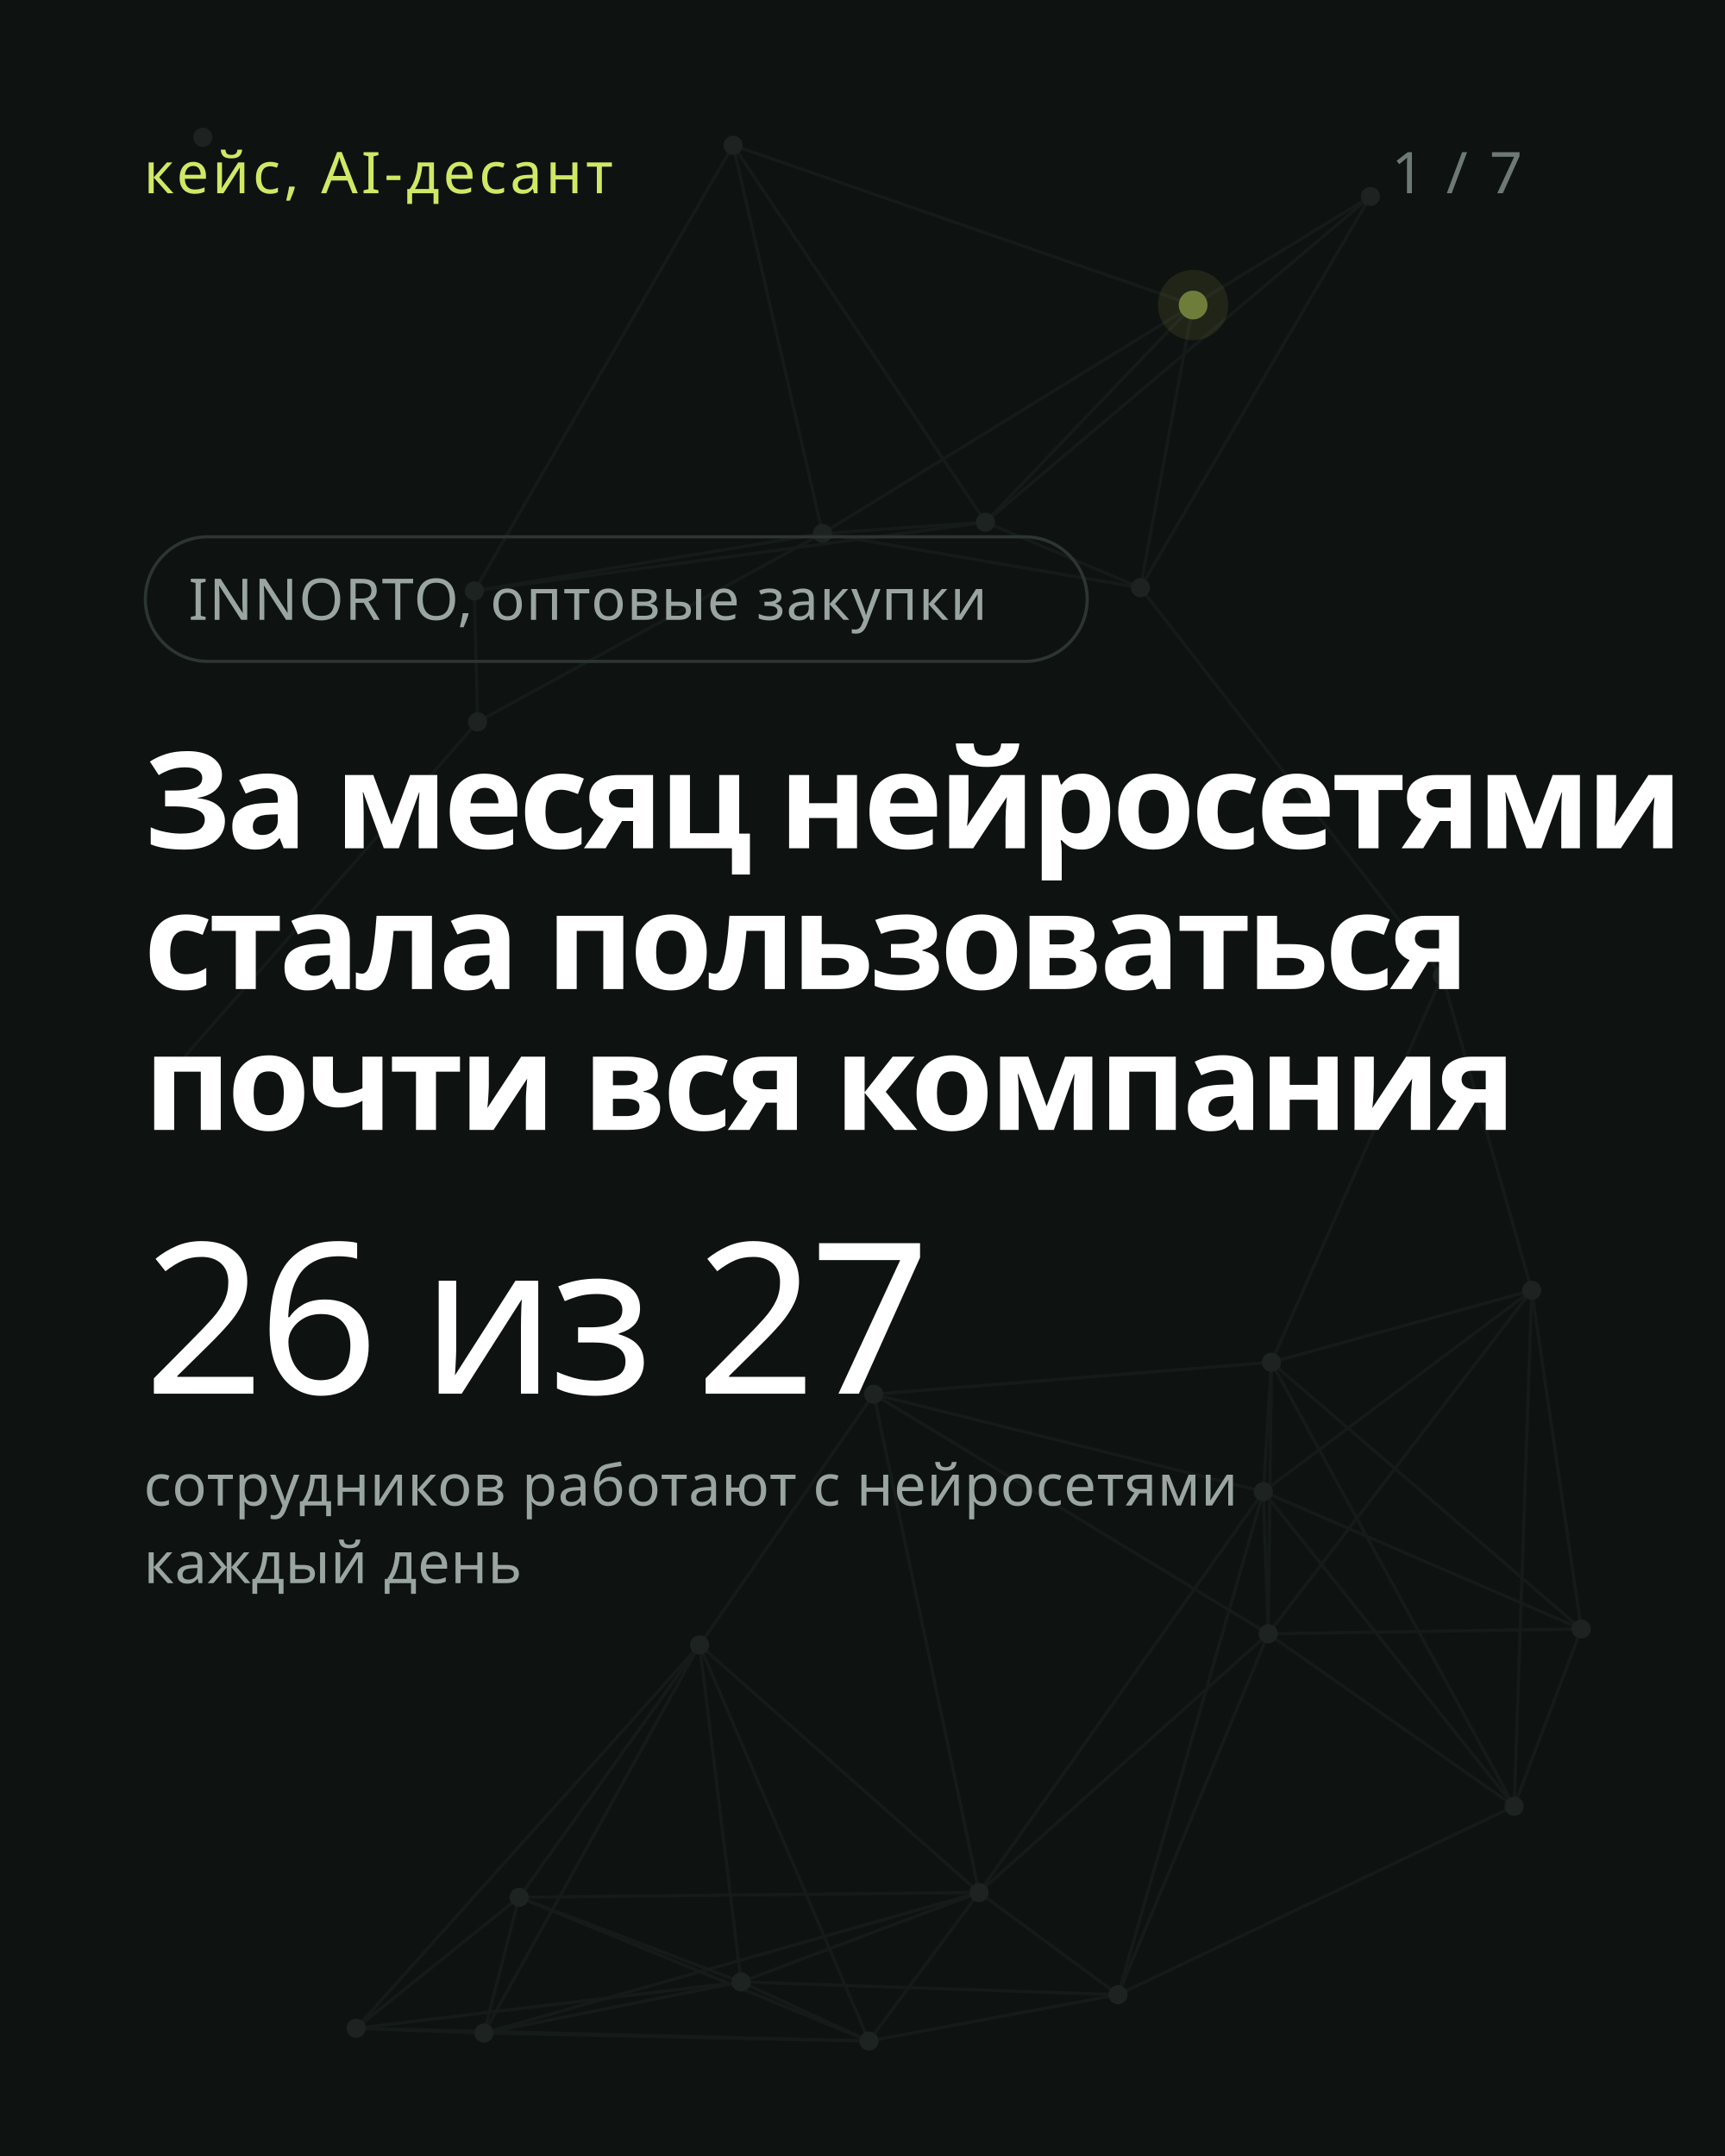
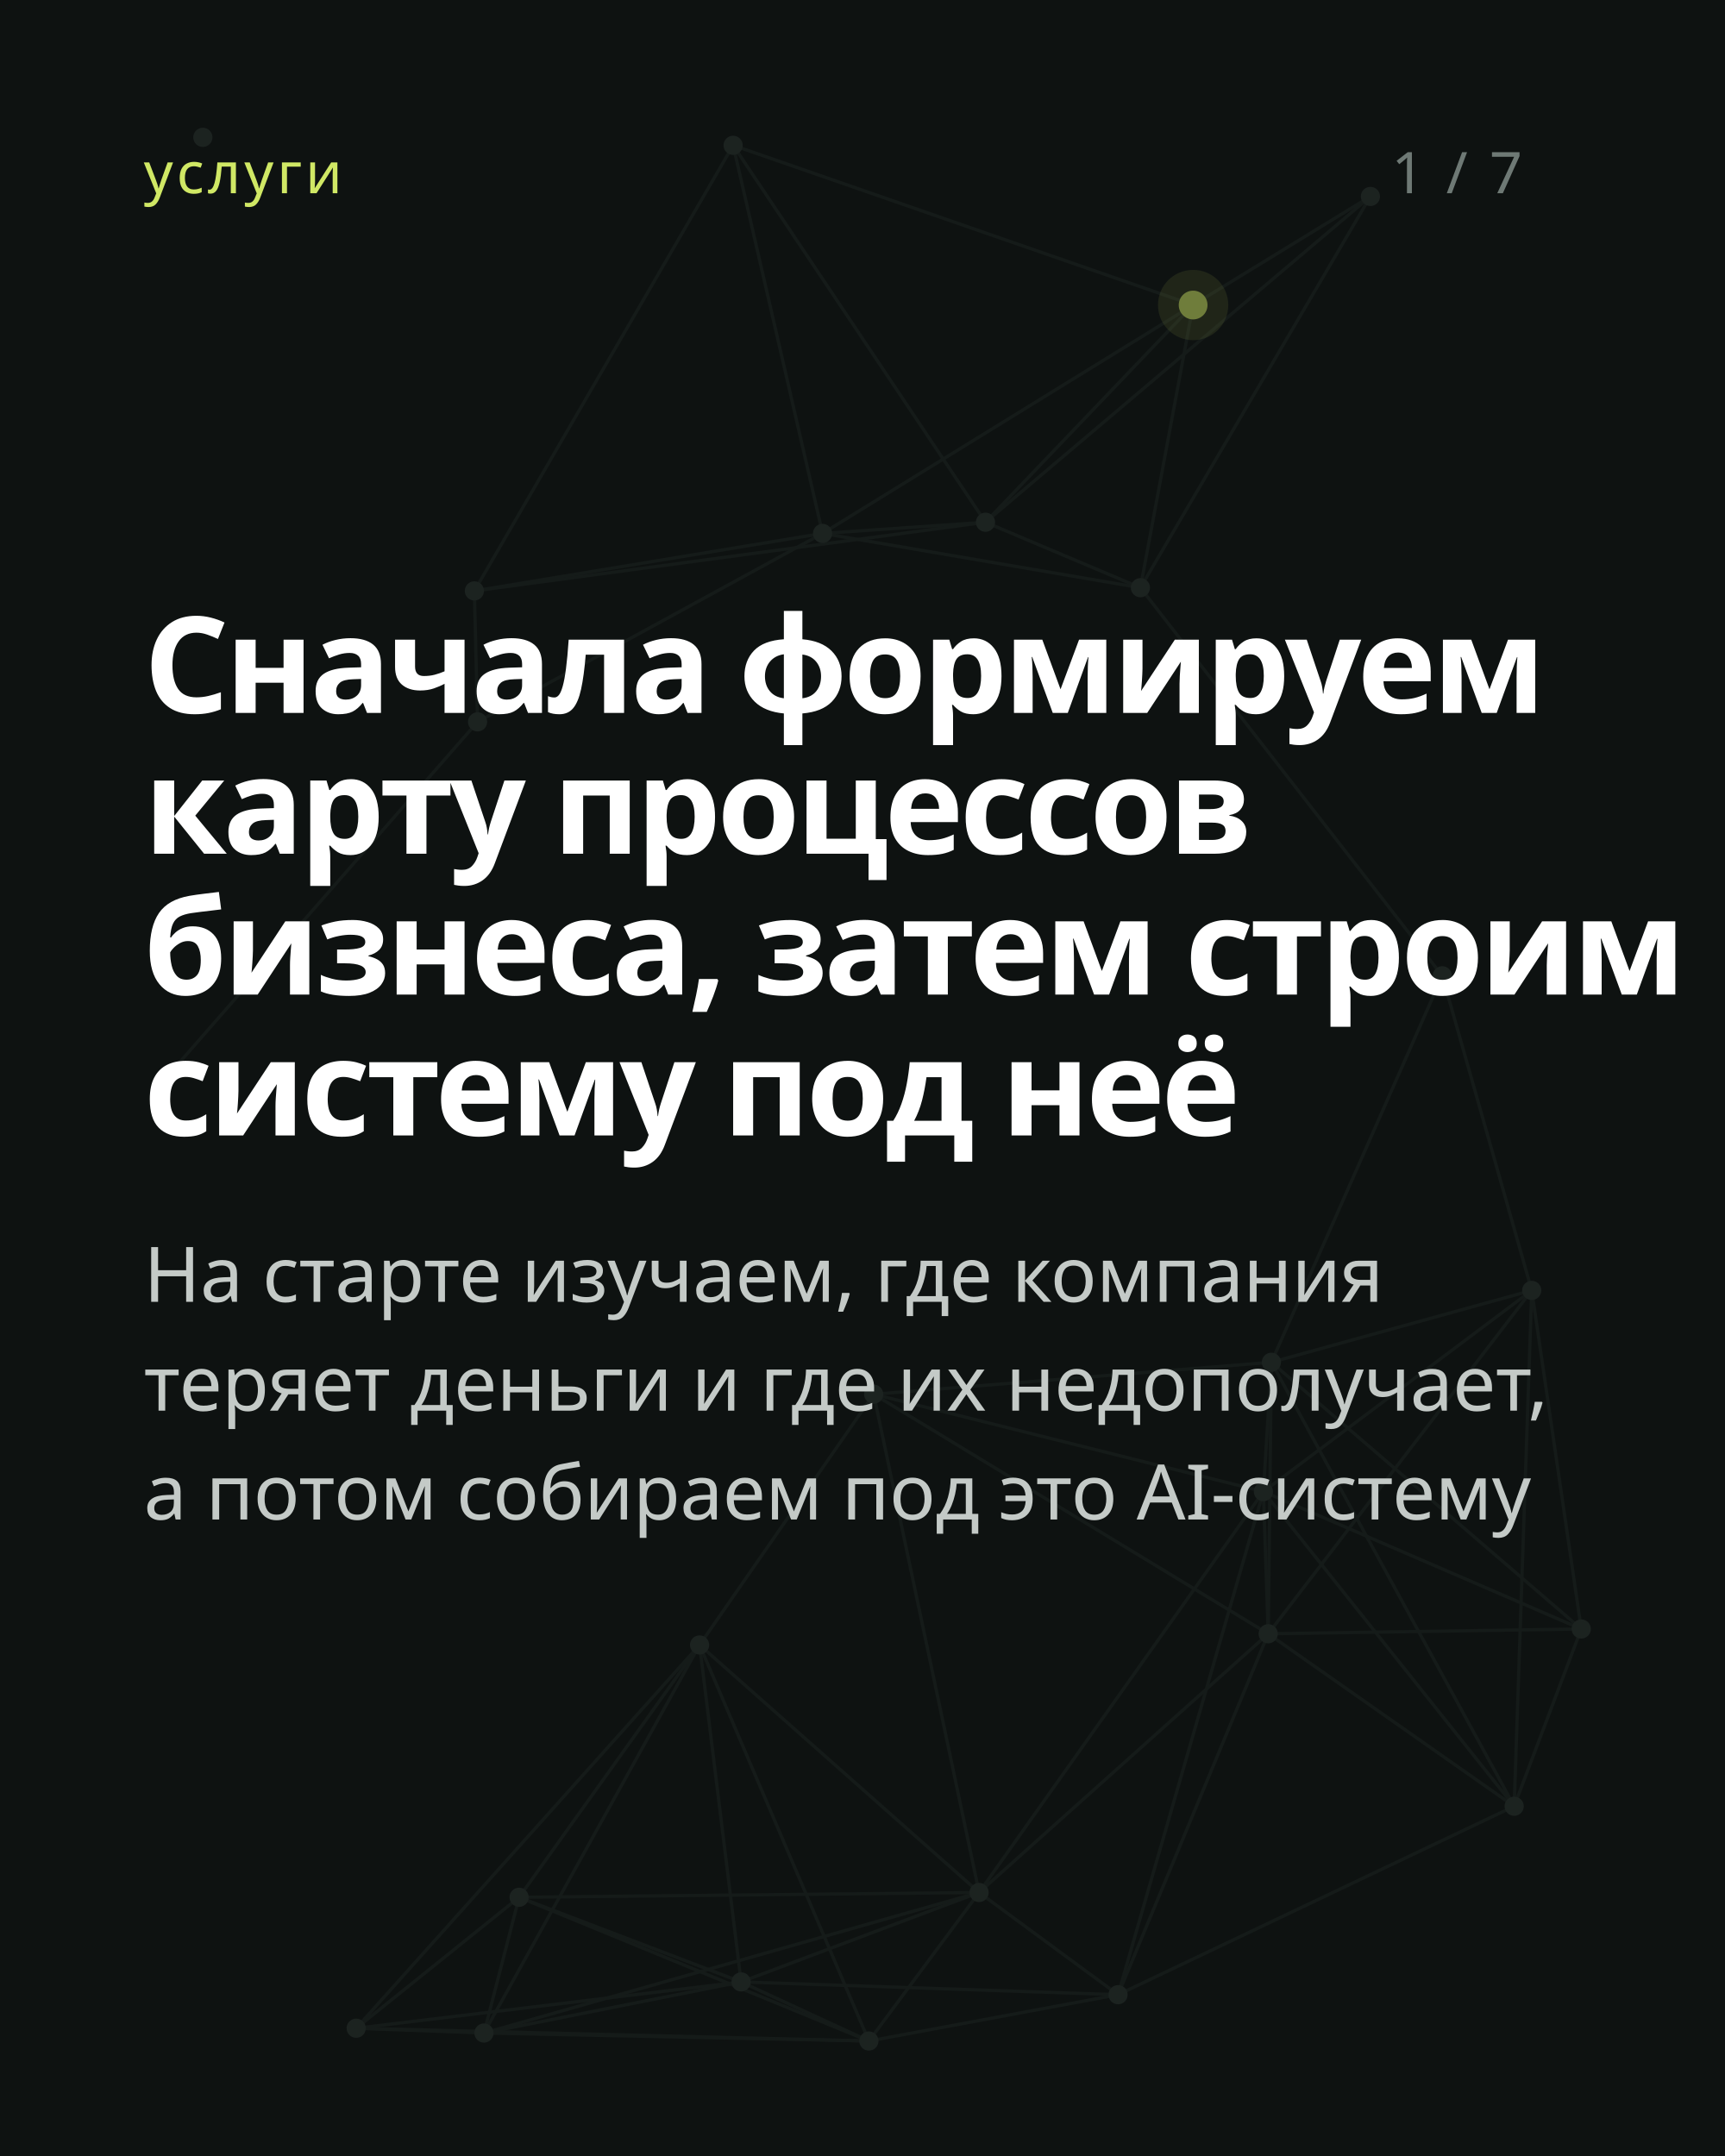
<svg xmlns="http://www.w3.org/2000/svg" width="1080" height="1350" viewBox="0 0 1080 1350">
  <rect x="0" y="0" width="1080" height="1350" rx="0" fill="#0E1211" />
  <g transform="translate(0,0) scale(1)" opacity="0.5">
    <line x1="303" y1="1273" x2="438" y2="1030" stroke="#1C2321" stroke-width="2" />
    <line x1="303" y1="1273" x2="325" y2="1188" stroke="#1C2321" stroke-width="2" />
    <line x1="303" y1="1273" x2="613" y2="1185" stroke="#1C2321" stroke-width="2" />
    <line x1="303" y1="1273" x2="223" y2="1270" stroke="#1C2321" stroke-width="2" />
    <line x1="303" y1="1273" x2="544" y2="1278" stroke="#1C2321" stroke-width="2" />
    <line x1="303" y1="1273" x2="464" y2="1241" stroke="#1C2321" stroke-width="2" />
    <line x1="617" y1="327" x2="714" y2="368" stroke="#1C2321" stroke-width="2" />
    <line x1="617" y1="327" x2="297" y2="370" stroke="#1C2321" stroke-width="2" />
    <line x1="617" y1="327" x2="459" y2="91" stroke="#1C2321" stroke-width="2" />
    <line x1="617" y1="327" x2="747" y2="191" stroke="#1C2321" stroke-width="2" />
    <line x1="617" y1="327" x2="858" y2="123" stroke="#1C2321" stroke-width="2" />
    <line x1="617" y1="327" x2="515" y2="334" stroke="#1C2321" stroke-width="2" />
    <line x1="438" y1="1030" x2="325" y2="1188" stroke="#1C2321" stroke-width="2" />
    <line x1="438" y1="1030" x2="613" y2="1185" stroke="#1C2321" stroke-width="2" />
    <line x1="438" y1="1030" x2="547" y2="873" stroke="#1C2321" stroke-width="2" />
    <line x1="438" y1="1030" x2="223" y2="1270" stroke="#1C2321" stroke-width="2" />
    <line x1="438" y1="1030" x2="544" y2="1278" stroke="#1C2321" stroke-width="2" />
    <line x1="438" y1="1030" x2="464" y2="1241" stroke="#1C2321" stroke-width="2" />
    <line x1="700" y1="1249" x2="794" y2="1023" stroke="#1C2321" stroke-width="2" />
    <line x1="700" y1="1249" x2="613" y2="1185" stroke="#1C2321" stroke-width="2" />
    <line x1="700" y1="1249" x2="948" y2="1131" stroke="#1C2321" stroke-width="2" />
    <line x1="700" y1="1249" x2="544" y2="1278" stroke="#1C2321" stroke-width="2" />
    <line x1="700" y1="1249" x2="791" y2="934" stroke="#1C2321" stroke-width="2" />
    <line x1="700" y1="1249" x2="464" y2="1241" stroke="#1C2321" stroke-width="2" />
    <line x1="990" y1="1020" x2="794" y2="1023" stroke="#1C2321" stroke-width="2" />
    <line x1="990" y1="1020" x2="948" y2="1131" stroke="#1C2321" stroke-width="2" />
    <line x1="990" y1="1020" x2="796" y2="853" stroke="#1C2321" stroke-width="2" />
    <line x1="990" y1="1020" x2="791" y2="934" stroke="#1C2321" stroke-width="2" />
    <line x1="990" y1="1020" x2="959" y2="808" stroke="#1C2321" stroke-width="2" />
    <line x1="325" y1="1188" x2="613" y2="1185" stroke="#1C2321" stroke-width="2" />
    <line x1="325" y1="1188" x2="223" y2="1270" stroke="#1C2321" stroke-width="2" />
    <line x1="325" y1="1188" x2="544" y2="1278" stroke="#1C2321" stroke-width="2" />
    <line x1="325" y1="1188" x2="464" y2="1241" stroke="#1C2321" stroke-width="2" />
    <line x1="299" y1="452" x2="297" y2="370" stroke="#1C2321" stroke-width="2" />
    <line x1="299" y1="452" x2="103" y2="676" stroke="#1C2321" stroke-width="2" />
    <line x1="299" y1="452" x2="515" y2="334" stroke="#1C2321" stroke-width="2" />
    <line x1="794" y1="1023" x2="613" y2="1185" stroke="#1C2321" stroke-width="2" />
    <line x1="794" y1="1023" x2="547" y2="873" stroke="#1C2321" stroke-width="2" />
    <line x1="794" y1="1023" x2="948" y2="1131" stroke="#1C2321" stroke-width="2" />
    <line x1="794" y1="1023" x2="796" y2="853" stroke="#1C2321" stroke-width="2" />
    <line x1="794" y1="1023" x2="791" y2="934" stroke="#1C2321" stroke-width="2" />
    <line x1="794" y1="1023" x2="959" y2="808" stroke="#1C2321" stroke-width="2" />
    <line x1="613" y1="1185" x2="547" y2="873" stroke="#1C2321" stroke-width="2" />
    <line x1="613" y1="1185" x2="544" y2="1278" stroke="#1C2321" stroke-width="2" />
    <line x1="613" y1="1185" x2="791" y2="934" stroke="#1C2321" stroke-width="2" />
    <line x1="613" y1="1185" x2="464" y2="1241" stroke="#1C2321" stroke-width="2" />
    <line x1="547" y1="873" x2="796" y2="853" stroke="#1C2321" stroke-width="2" />
    <line x1="547" y1="873" x2="791" y2="934" stroke="#1C2321" stroke-width="2" />
    <line x1="714" y1="368" x2="747" y2="191" stroke="#1C2321" stroke-width="2" />
    <line x1="714" y1="368" x2="858" y2="123" stroke="#1C2321" stroke-width="2" />
    <line x1="714" y1="368" x2="903" y2="611" stroke="#1C2321" stroke-width="2" />
    <line x1="714" y1="368" x2="515" y2="334" stroke="#1C2321" stroke-width="2" />
    <line x1="297" y1="370" x2="459" y2="91" stroke="#1C2321" stroke-width="2" />
    <line x1="297" y1="370" x2="515" y2="334" stroke="#1C2321" stroke-width="2" />
    <line x1="948" y1="1131" x2="796" y2="853" stroke="#1C2321" stroke-width="2" />
    <line x1="948" y1="1131" x2="791" y2="934" stroke="#1C2321" stroke-width="2" />
    <line x1="948" y1="1131" x2="959" y2="808" stroke="#1C2321" stroke-width="2" />
    <line x1="459" y1="91" x2="747" y2="191" stroke="#1C2321" stroke-width="2" />
    <line x1="459" y1="91" x2="515" y2="334" stroke="#1C2321" stroke-width="2" />
    <line x1="747" y1="191" x2="858" y2="123" stroke="#1C2321" stroke-width="2" />
    <line x1="747" y1="191" x2="515" y2="334" stroke="#1C2321" stroke-width="2" />
    <line x1="223" y1="1270" x2="544" y2="1278" stroke="#1C2321" stroke-width="2" />
    <line x1="223" y1="1270" x2="464" y2="1241" stroke="#1C2321" stroke-width="2" />
    <line x1="903" y1="611" x2="796" y2="853" stroke="#1C2321" stroke-width="2" />
    <line x1="903" y1="611" x2="959" y2="808" stroke="#1C2321" stroke-width="2" />
    <line x1="544" y1="1278" x2="464" y2="1241" stroke="#1C2321" stroke-width="2" />
    <line x1="796" y1="853" x2="791" y2="934" stroke="#1C2321" stroke-width="2" />
    <line x1="796" y1="853" x2="959" y2="808" stroke="#1C2321" stroke-width="2" />
    <line x1="791" y1="934" x2="959" y2="808" stroke="#1C2321" stroke-width="2" />
    <circle cx="303" cy="1273" r="6" fill="#2A3330" />
    <circle cx="617" cy="327" r="6" fill="#2A3330" />
    <circle cx="438" cy="1030" r="6" fill="#2A3330" />
    <circle cx="700" cy="1249" r="6" fill="#2A3330" />
    <circle cx="127" cy="86" r="6" fill="#2A3330" />
    <circle cx="990" cy="1020" r="6" fill="#2A3330" />
    <circle cx="325" cy="1188" r="6" fill="#2A3330" />
    <circle cx="299" cy="452" r="6" fill="#2A3330" />
    <circle cx="794" cy="1023" r="6" fill="#2A3330" />
    <circle cx="613" cy="1185" r="6" fill="#2A3330" />
    <circle cx="547" cy="873" r="6" fill="#2A3330" />
    <circle cx="714" cy="368" r="6" fill="#2A3330" />
    <circle cx="297" cy="370" r="6" fill="#2A3330" />
    <circle cx="948" cy="1131" r="6" fill="#2A3330" />
    <circle cx="459" cy="91" r="6" fill="#2A3330" />
    <circle cx="747" cy="191" r="9" fill="#D0E865" />
    <circle cx="747" cy="191" r="22" fill="#D0E865" opacity=".18" />
    <circle cx="223" cy="1270" r="6" fill="#2A3330" />
    <circle cx="103" cy="676" r="6" fill="#2A3330" />
    <circle cx="858" cy="123" r="6" fill="#2A3330" />
    <circle cx="903" cy="611" r="6" fill="#2A3330" />
    <circle cx="544" cy="1278" r="6" fill="#2A3330" />
    <circle cx="796" cy="853" r="6" fill="#2A3330" />
    <circle cx="791" cy="934" r="6" fill="#2A3330" />
    <circle cx="464" cy="1241" r="6" fill="#2A3330" />
    <circle cx="515" cy="334" r="6" fill="#2A3330" />
    <circle cx="959" cy="808" r="6" fill="#2A3330" />
  </g>
-   <text x="90" y="121" font-family="JetBrains Mono" font-size="36" font-weight="400" letter-spacing="2.16" fill="#D0E865">кейс, AI-десант</text>
+   <text x="90" y="121" font-family="JetBrains Mono" font-size="36" font-weight="400" letter-spacing="2.16" fill="#D0E865">услуги</text>
  <text x="871.19" y="121" font-family="JetBrains Mono" font-size="36" font-weight="400" letter-spacing="2.16" fill="#6E7975">1 / 7</text>
-   <rect x="91" y="336.13" width="589.69" height="78" rx="39" fill="none" stroke="#2C3532" stroke-width="2" />
-   <text x="118" y="388.13" font-family="JetBrains Mono" font-size="36" font-weight="400" letter-spacing="0.72" fill="#9AA5A1">INNORTO, оптовые закупки</text>
-   <text x="90" y="531.13" font-family="Manrope" font-size="84" font-weight="600" letter-spacing="-2.52" fill="#FFFFFF">За месяц нейросетями</text>
-   <text x="90" y="619.31" font-family="Manrope" font-size="84" font-weight="600" letter-spacing="-2.52" fill="#FFFFFF">стала пользоваться</text>
-   <text x="90" y="707.5" font-family="Manrope" font-size="84" font-weight="600" letter-spacing="-2.52" fill="#FFFFFF">почти вся компания</text>
-   <text x="90" y="872.69" font-family="JetBrains Mono" font-size="132" font-weight="500" letter-spacing="-3.96" fill="#FFFFFF">26 из 27</text>
-   <text x="90" y="942.69" font-family="JetBrains Mono" font-size="36" font-weight="400" letter-spacing="0.36" fill="#9AA5A1">сотрудников работают с нейросетями</text>
-   <text x="90" y="991.28" font-family="JetBrains Mono" font-size="36" font-weight="400" letter-spacing="0.36" fill="#9AA5A1">каждый день</text>
+   <text x="90" y="446.39" font-family="Manrope" font-size="84" font-weight="600" letter-spacing="-2.52" fill="#FFFFFF">Сначала формируем</text>
+   <text x="90" y="534.58" font-family="Manrope" font-size="84" font-weight="600" letter-spacing="-2.52" fill="#FFFFFF">карту процессов</text>
+   <text x="90" y="622.77" font-family="Manrope" font-size="84" font-weight="600" letter-spacing="-2.52" fill="#FFFFFF">бизнеса, затем строим</text>
+   <text x="90" y="710.95" font-family="Manrope" font-size="84" font-weight="600" letter-spacing="-2.52" fill="#FFFFFF">систему под неё</text>
+   <text x="90" y="815.14" font-family="Manrope" font-size="48" font-weight="400" letter-spacing="-0.24" fill="#C4CAC7">На старте изучаем, где компания</text>
+   <text x="90" y="883.3" font-family="Manrope" font-size="48" font-weight="400" letter-spacing="-0.24" fill="#C4CAC7">теряет деньги и где их недополучает,</text>
+   <text x="90" y="951.45" font-family="Manrope" font-size="48" font-weight="400" letter-spacing="-0.24" fill="#C4CAC7">а потом собираем под это AI-систему</text>
</svg>
